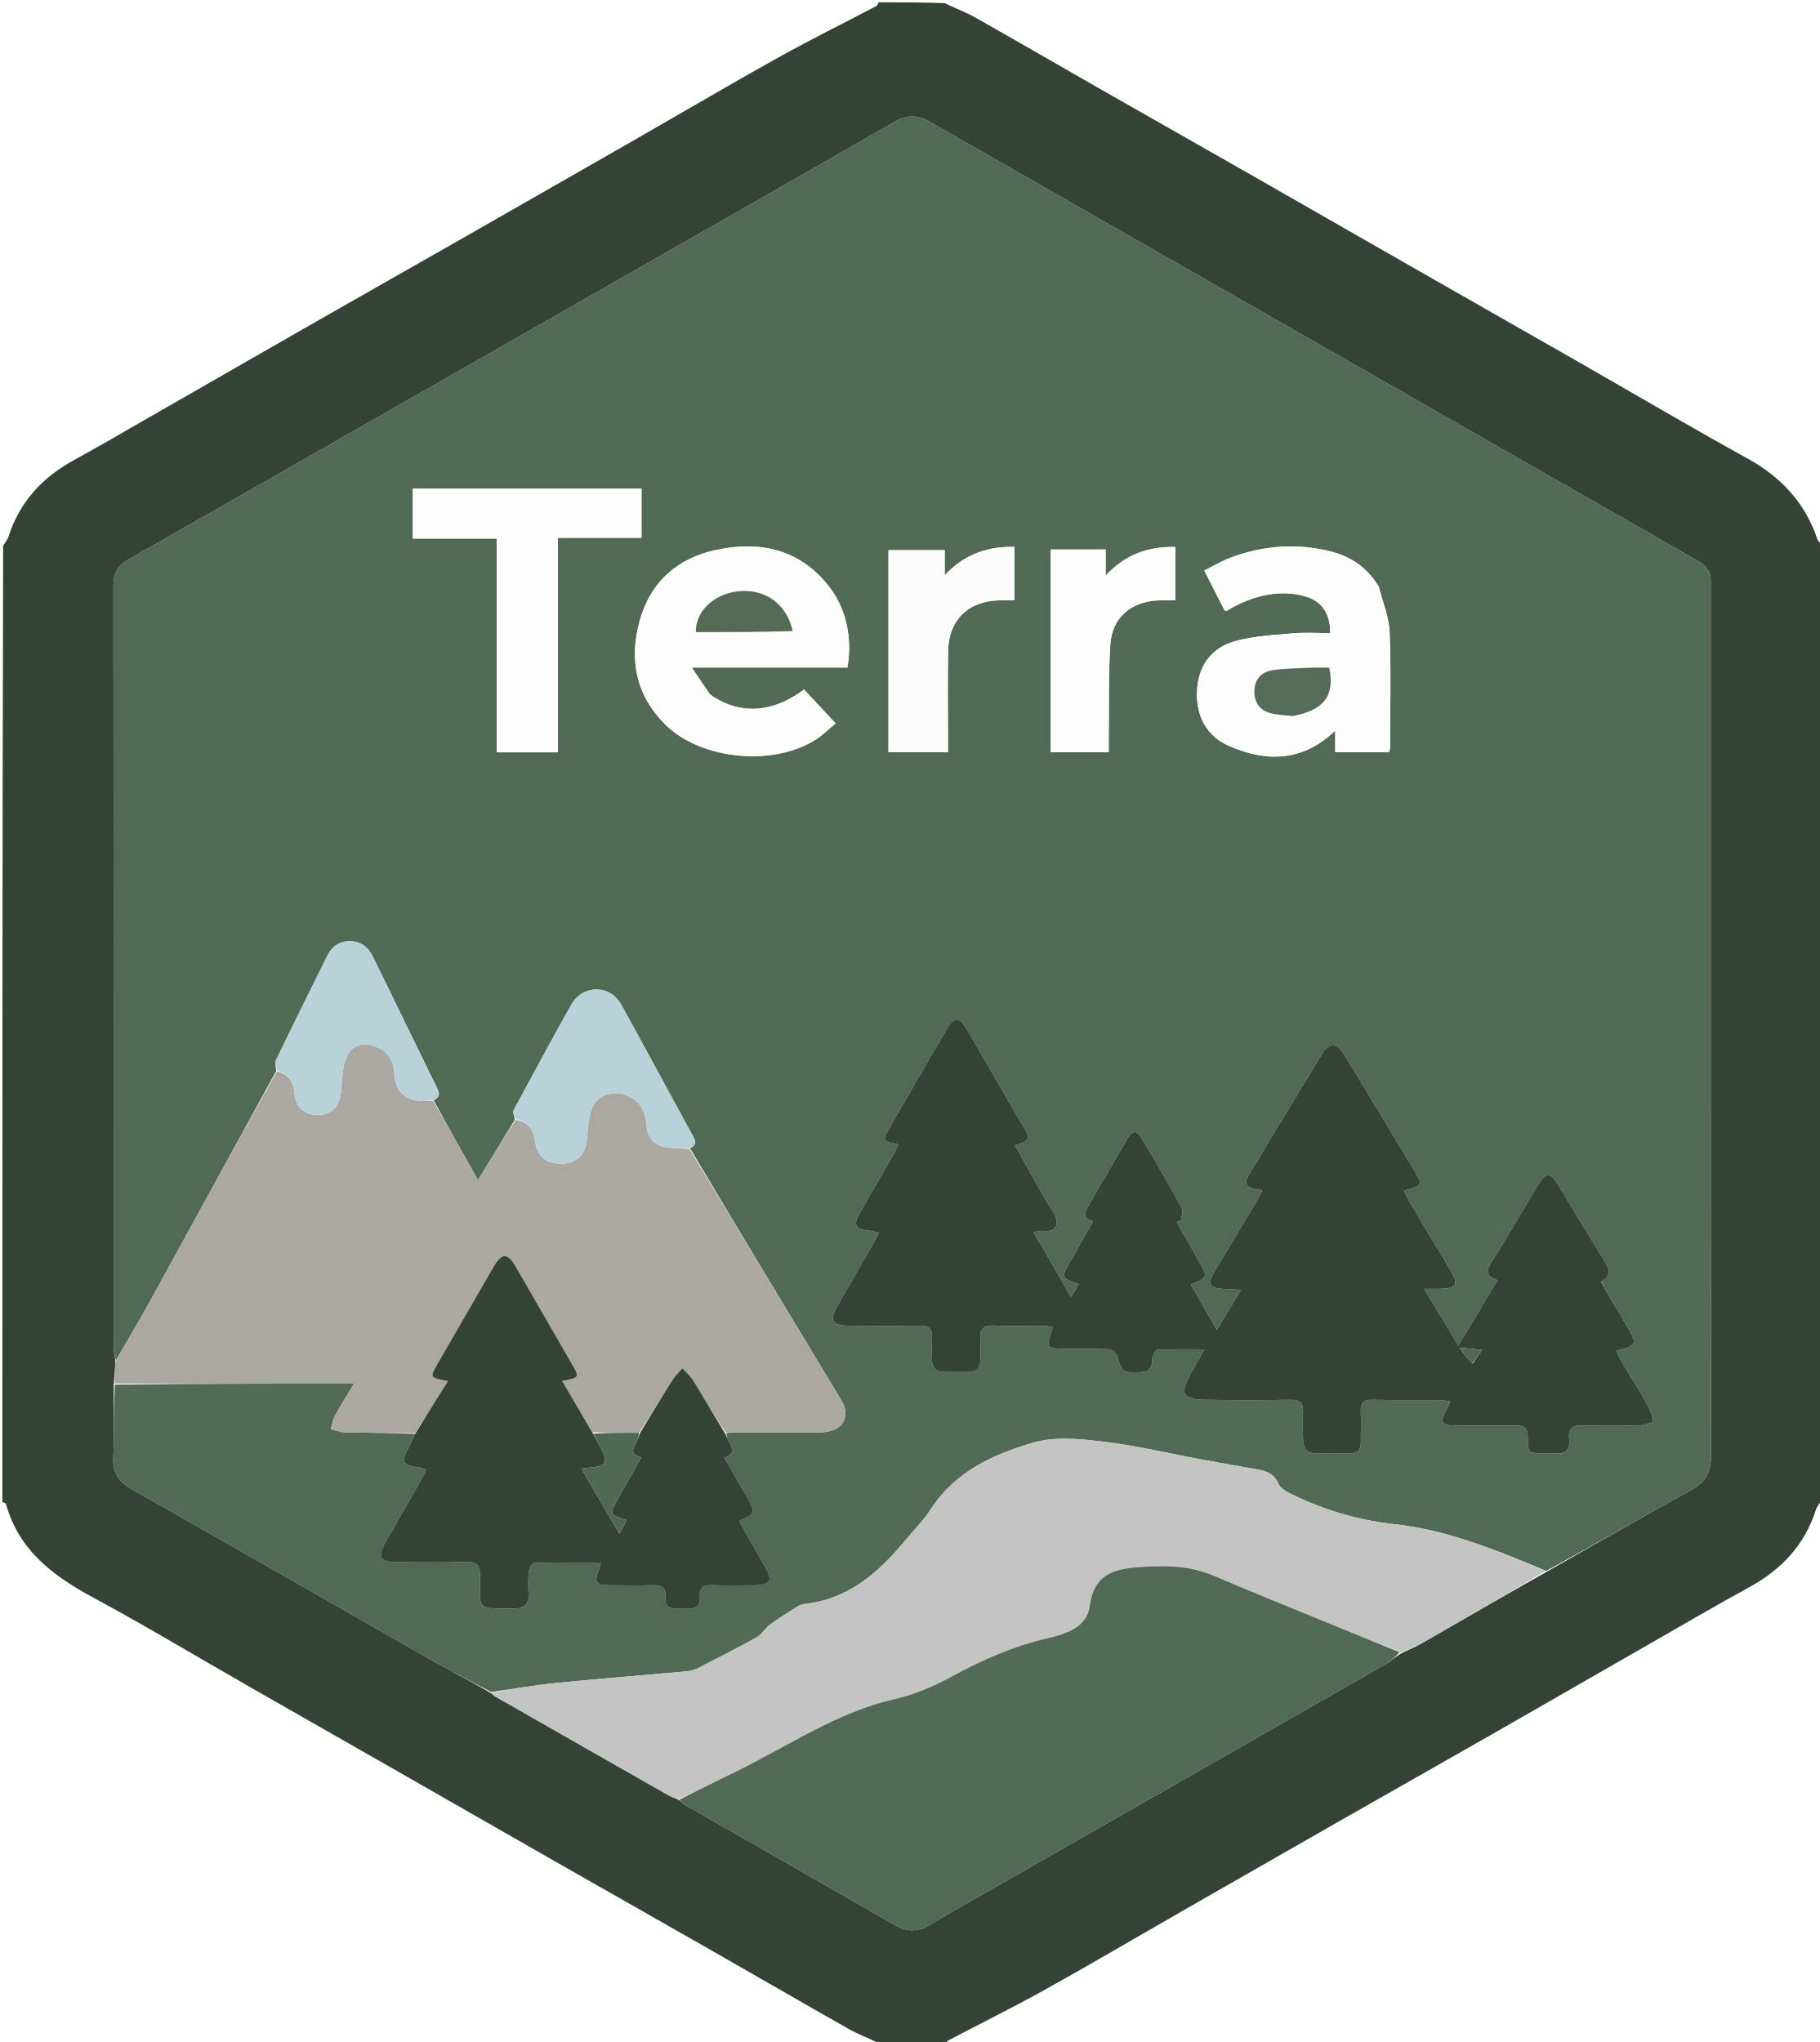
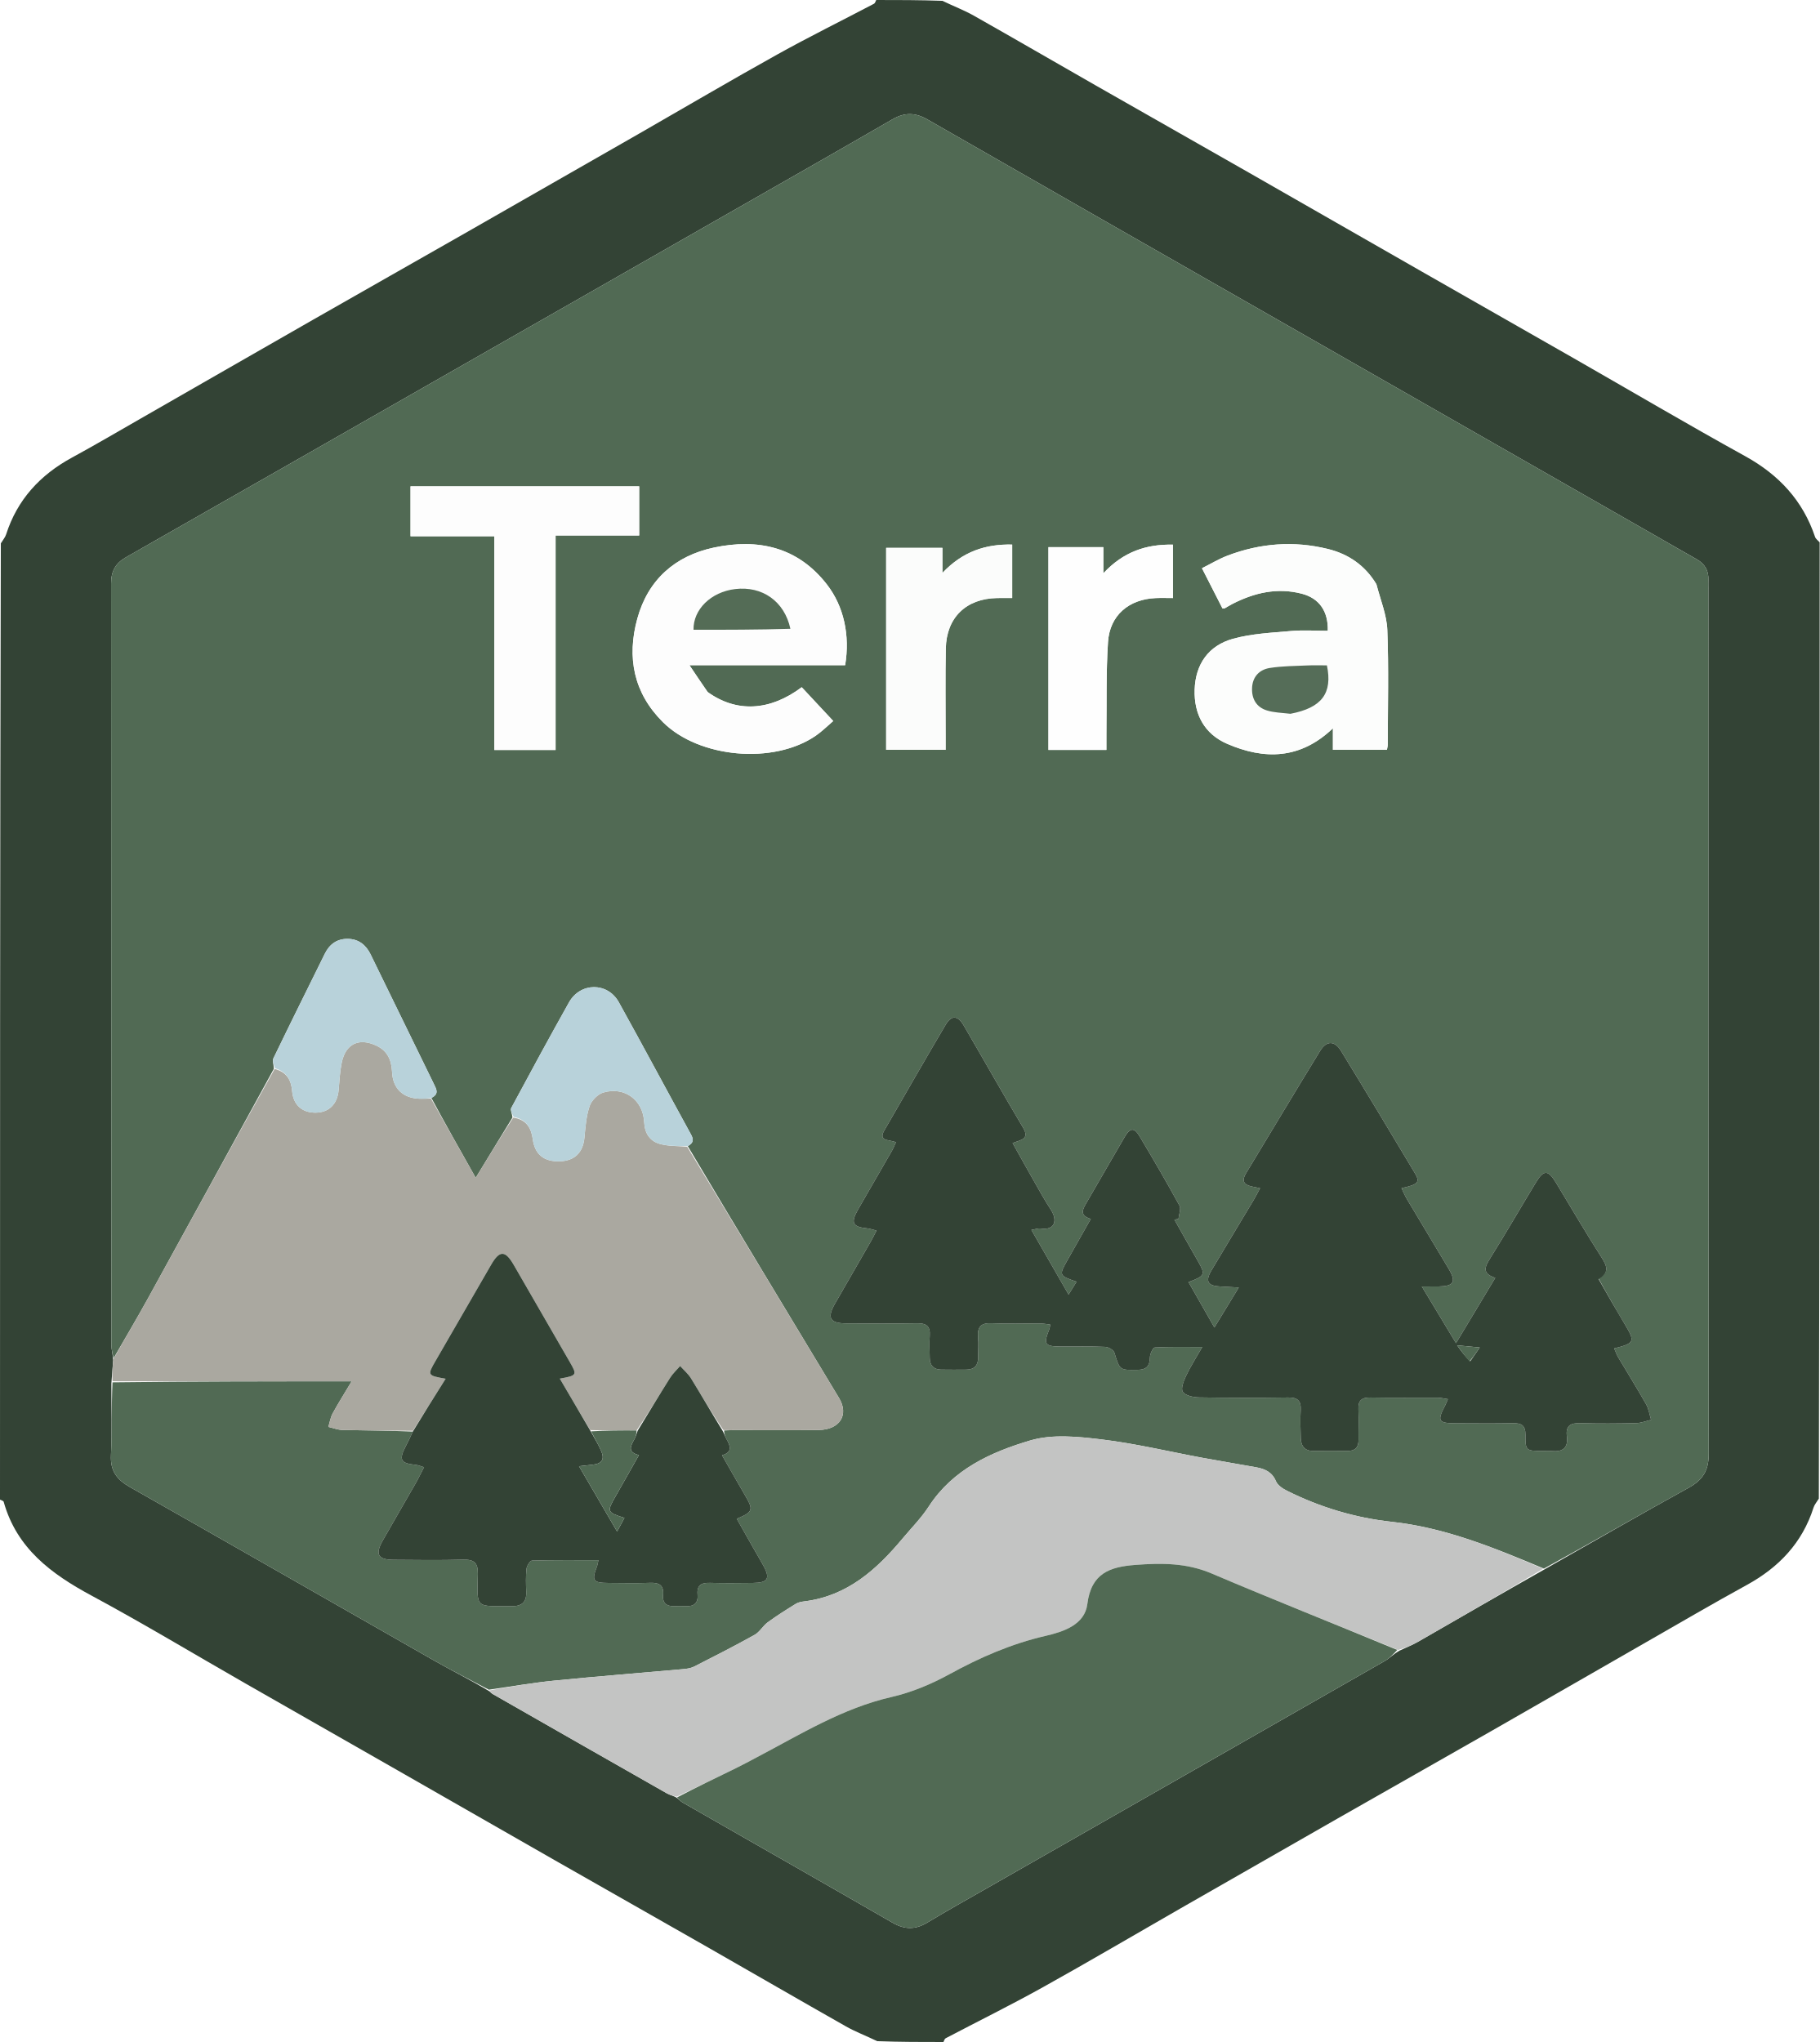
- <svg xmlns="http://www.w3.org/2000/svg" version="1.1" id="Layer_1" x="0px" y="0px" width="100%" viewBox="0 0 785 881" enable-background="new 0 0 785 881" xml:space="preserve">
+ <svg xmlns="http://www.w3.org/2000/svg" version="1.1" id="Layer_1" x="0px" y="0px" enable-background="new 0 0 785 881" xml:space="preserve" viewBox="1 1 785 881">
  <path fill="#334335" opacity="1" stroke="none" d=" M408,882   C398.646,882 389.292,882 379.425,881.639   C374.591,879.299 370.099,877.624 365.979,875.292   C346.053,864.008 326.247,852.515 306.362,841.16   C284.314,828.569 262.214,816.07 240.162,803.487   C217.535,790.577 194.944,777.604 172.327,764.678   C150.571,752.243 128.79,739.854 107.042,727.407   C84.865,714.713 62.959,701.517 40.472,689.4   C23.101,680.039 8.19,669.027 2.586,648.93   C2.468,648.506 1.547,648.305 1,648   C1,510.646 1,373.292 1.36,235.432   C2.369,233.817 3.251,232.782 3.634,231.587   C8.456,216.549 18.297,205.91 32.016,198.441   C42.071,192.966 51.948,187.162 61.884,181.469   C86.504,167.363 111.096,153.206 135.731,139.126   C157.775,126.527 179.874,114.025 201.925,101.439   C226.857,87.21 251.77,72.948 276.676,58.674   C296.543,47.287 316.274,35.656 336.283,24.525   C350.023,16.882 364.142,9.92 378.064,2.602   C378.529,2.358 378.695,1.547 379,1   C388.354,1 397.708,1 407.575,1.361   C412.408,3.701 416.898,5.381 421.021,7.71   C438.647,17.666 456.147,27.844 473.727,37.882   C495.775,50.471 517.871,62.978 539.919,75.566   C564.704,89.716 589.452,103.931 614.23,118.093   C636.13,130.609 658.061,143.07 679.957,155.593   C704.587,169.681 729.032,184.103 753.869,197.814   C768.385,205.828 778.714,216.894 784.013,232.633   C784.319,233.542 785.322,234.216 786,235   C786,372.354 786,509.708 785.64,647.568   C784.631,649.183 783.747,650.218 783.366,651.413   C778.506,666.655 768.406,677.233 754.561,684.823   C740.012,692.8 725.682,701.18 711.283,709.429   C688.965,722.215 666.69,735.075 644.359,747.837   C622.315,760.435 600.21,772.927 578.157,785.51   C555.53,798.42 532.925,811.371 510.325,824.328   C490.459,835.718 470.728,847.348 450.719,858.479   C436.979,866.121 422.859,873.082 408.937,880.399   C408.472,880.643 408.305,881.454 408,882  M293.2,776.791   C293.957,777.423 294.639,778.184 295.481,778.666   C325.68,795.958 355.929,813.163 386.072,830.552   C391.288,833.561 395.925,833.572 401.036,830.49   C409.445,825.419 418.022,820.624 426.553,815.754   C483.808,783.069 541.075,750.405 598.304,717.673   C600.389,716.481 602.115,714.659 604.774,713.14   C607.436,711.877 610.198,710.785 612.746,709.323   C630.859,698.925 648.929,688.451 667.699,677.86   C688.261,666.171 708.726,654.306 729.444,642.899   C735.568,639.527 738.148,635.471 738.137,628.291   C737.946,503.794 737.999,379.297 737.999,254.801   C737.999,253.634 737.948,252.465 737.999,251.301   C738.179,247.229 736.477,244.275 732.922,242.272   C726.971,238.919 721.068,235.482 715.138,232.092   C662.488,201.998 609.838,171.905 557.185,141.815   C505.112,112.056 453.016,82.337 400.994,52.488   C395.789,49.502 391.204,49.475 386.021,52.474   C361.798,66.489 337.475,80.331 313.176,94.216   C270.075,118.845 226.966,143.461 183.86,168.081   C141.042,192.537 98.241,217.022 55.383,241.406   C50.815,244.004 48.925,247.447 48.93,252.743   C49.025,362.24 48.996,471.737 49.043,581.234   C49.044,583.163 49.664,585.091 49.815,587.808   C49.574,590.833 49.333,593.858 49.05,597.834   C49.033,608.162 49.378,618.507 48.874,628.811   C48.54,635.649 51.432,639.401 57.141,642.636   C100.895,667.427 144.494,692.492 188.193,717.379   C195.966,721.806 203.984,725.802 212.086,730.67   C212.596,731.087 213.06,731.587 213.624,731.909   C238.665,746.222 263.709,760.53 288.783,774.785   C290.031,775.495 291.55,775.727 293.2,776.791  z" />
  <path fill="#516A54" opacity="1" stroke="none" d=" M211.888,729.997   C203.984,725.802 195.966,721.806 188.193,717.379   C144.494,692.492 100.895,667.427 57.141,642.636   C51.432,639.401 48.54,635.649 48.874,628.811   C49.378,618.507 49.033,608.162 49.532,597.396   C83.84,596.958 117.665,596.958 152.703,596.958   C149.485,602.347 146.841,606.509 144.494,610.832   C143.545,612.579 143.243,614.676 142.647,616.615   C144.668,617.076 146.681,617.893 148.711,617.94   C158.847,618.171 168.986,618.201 179.082,618.648   C178.075,620.923 177.143,622.867 176.14,624.775   C172.944,630.852 173.711,632.319 180.385,633.001   C181.431,633.108 182.44,633.571 183.932,634.006   C182.566,636.646 181.509,638.877 180.288,641.015   C175.582,649.253 170.783,657.438 166.097,665.689   C162.73,671.618 164.024,673.917 170.789,673.968   C180.78,674.044 190.778,674.187 200.761,673.905   C205.446,673.773 207.233,675.14 207.134,680.07   C206.831,695.277 205.787,693.892 221.667,693.989   C226.037,694.016 228.211,692.322 228.024,687.787   C227.887,684.462 227.787,681.102 228.142,677.809   C228.282,676.512 229.676,674.315 230.547,674.291   C239.957,674.036 249.377,674.132 259.16,674.132   C258.882,675.403 258.825,676.05 258.6,676.632   C256.155,682.958 256.755,683.906 263.429,683.951   C269.424,683.991 275.425,684.125 281.412,683.904   C285.349,683.759 287.457,684.884 287.05,689.207   C286.732,692.596 288.54,694.083 291.864,693.957   C293.526,693.894 295.197,693.876 296.858,693.965   C300.428,694.155 302.261,692.58 301.932,688.953   C301.563,684.867 303.62,683.802 307.323,683.913   C313.479,684.098 319.644,683.999 325.805,683.947   C332.281,683.893 333.395,682.036 330.33,676.495   C328.88,673.874 327.348,671.298 325.868,668.694   C323.53,664.578 321.204,660.456 318.837,656.271   C325.926,653.241 326.117,652.497 322.443,646.202   C319.18,640.61 315.987,634.977 312.477,628.862   C317.167,627.527 316.052,624.817 314.439,621.924   C313.797,620.772 313.406,619.48 313.37,618.171   C315.334,618.06 316.83,618.006 318.326,618.004   C330.297,617.994 342.269,618.12 354.238,617.95   C363.3,617.822 367.331,611.403 362.965,604.16   C341.171,568.004 319.302,531.892 297.713,495.495   C300.282,494.055 300.284,492.605 299.07,490.395   C288.657,471.429 278.469,452.339 267.978,433.418   C263.122,424.659 251.356,424.731 246.445,433.49   C237.982,448.584 229.728,463.797 221.542,479.044   C221.065,479.933 221.976,481.568 222.06,483.165   C216.841,491.73 211.802,499.985 206.212,509.143   C199.373,497.023 193.15,485.995 187.097,474.686   C190.516,473.022 189.283,470.932 188.226,468.771   C179.09,450.087 169.995,431.383 160.853,412.701   C158.877,408.662 155.689,406.131 151.072,406.059   C146.465,405.986 143.186,408.299 141.158,412.403   C133.716,427.468 126.237,442.516 118.928,457.646   C118.403,458.734 119.137,460.431 119.116,462.169   C100.99,495.258 83.072,528.044 65.054,560.774   C60.19,569.608 55.023,578.276 49.995,587.02   C49.664,585.091 49.044,583.163 49.043,581.234   C48.996,471.737 49.025,362.24 48.93,252.743   C48.925,247.447 50.815,244.004 55.383,241.406   C98.241,217.022 141.042,192.537 183.86,168.081   C226.966,143.461 270.075,118.845 313.176,94.216   C337.475,80.331 361.798,66.489 386.021,52.474   C391.204,49.475 395.789,49.502 400.994,52.488   C453.016,82.337 505.112,112.056 557.185,141.815   C609.838,171.905 662.488,201.998 715.138,232.092   C721.068,235.482 726.971,238.919 732.922,242.272   C736.477,244.275 738.179,247.229 737.999,251.301   C737.948,252.465 737.999,253.634 737.999,254.801   C737.999,379.297 737.946,503.794 738.137,628.291   C738.148,635.471 735.568,639.527 729.444,642.899   C708.726,654.306 688.261,666.171 667.042,677.76   C645.415,668.684 624.397,660.076 601.353,657.565   C585.563,655.845 570.408,651.275 556.141,644.141   C554.312,643.226 552.172,641.778 551.446,640.045   C549.772,636.052 546.658,634.729 542.946,634.052   C535.253,632.649 527.532,631.395 519.843,629.972   C505.299,627.28 490.855,623.791 476.202,622.024   C466.056,620.8 454.964,619.659 445.474,622.466   C428.5,627.488 412.093,634.903 401.678,650.944   C398.437,655.937 394.147,660.253 390.304,664.851   C379.112,678.245 366.55,689.509 348.251,691.86   C346.942,692.028 345.5,692.229 344.415,692.896   C340.272,695.441 336.146,698.04 332.224,700.908   C330.126,702.443 328.754,705.097 326.544,706.329   C317.974,711.107 309.224,715.565 300.476,720.013   C299.06,720.733 297.326,720.984 295.71,721.13   C277.144,722.799 258.556,724.246 240.008,726.097   C230.599,727.037 221.259,728.675 211.888,729.997  M690.56,552.489   C695.144,550.219 694.496,547.541 692.02,543.686   C685.18,533.039 678.821,522.085 672.245,511.269   C668.816,505.629 666.98,505.586 663.564,511.217   C656.997,522.039 650.66,533.004 643.951,543.737   C641.63,547.45 640.081,550.394 646.066,552.316   C640.458,561.647 635.114,570.536 629.122,580.505   C623.993,572.002 619.545,564.628 614.366,556.044   C617.865,556.044 619.661,556.068 621.456,556.04   C628.262,555.934 629.346,554.088 625.92,548.355   C619.939,538.346 613.912,528.366 607.944,518.35   C607.076,516.893 606.426,515.307 605.601,513.628   C612.689,512.088 613.697,511.03 611.53,507.406   C600.933,489.679 590.284,471.981 579.496,454.37   C576.774,449.925 573.253,449.91 570.533,454.345   C559.739,471.952 549.137,489.678 538.449,507.351   C536.692,510.257 537.454,512.057 540.721,512.834   C541.798,513.091 542.889,513.286 544.599,513.637   C543.53,515.614 542.744,517.207 541.834,518.726   C535.762,528.875 529.626,538.985 523.591,549.156   C520.833,553.804 522.028,555.812 527.464,556.044   C529.699,556.139 531.932,556.287 535.401,556.479   C531.71,562.54 528.622,567.611 524.892,573.739   C520.69,566.376 517.239,560.329 513.707,554.138   C520.968,551.448 521.119,550.887 517.678,544.933   C514.28,539.054 510.978,533.118 507.635,527.208   C508.221,527.097 508.808,526.987 509.395,526.877   C509.582,524.94 510.595,522.55 509.823,521.138   C504.306,511.061 498.503,501.137 492.62,491.266   C490.303,487.379 488.56,487.49 486.218,491.48   C480.736,500.814 475.384,510.224 469.926,519.573   C468.223,522.491 466.308,525.316 471.571,526.885   C468.098,533.03 464.935,538.683 461.717,544.305   C457.738,551.257 457.746,551.33 465.435,553.984   C464.422,555.615 463.479,557.134 461.986,559.539   C456.339,549.723 451.274,540.917 445.93,531.627   C447.921,531.291 448.918,530.871 449.83,531.01   C456.301,531.996 457.235,527.335 454.331,522.909   C451.594,518.737 449.196,514.338 446.718,510   C443.779,504.853 440.914,499.663 437.839,494.173   C441.227,492.766 445.384,492.612 442.351,487.523   C433.654,472.933 425.321,458.126 416.756,443.457   C414.188,439.059 411.488,438.84 408.965,443.104   C399.975,458.297 391.231,473.635 382.382,488.911   C380.969,491.351 381.683,492.638 384.421,493.014   C385.347,493.141 386.248,493.45 387.533,493.769   C386.829,495.275 386.366,496.484 385.729,497.594   C380.92,505.971 376.081,514.331 371.245,522.693   C367.844,528.572 368.722,530.355 375.273,530.991   C376.351,531.096 377.401,531.491 379.128,531.915   C378.157,533.78 377.471,535.22 376.68,536.6   C371.539,545.554 366.366,554.491 361.221,563.444   C357.685,569.596 358.969,571.928 366.025,571.971   C376.188,572.034 386.355,572.123 396.515,571.926   C400.541,571.849 402.413,573.084 402.088,577.328   C401.847,580.474 402.043,583.655 402.081,586.821   C402.119,590.009 403.667,591.848 406.943,591.903   C410.608,591.964 414.274,591.951 417.939,591.914   C421.475,591.877 423.022,589.938 422.987,586.508   C422.959,583.676 423.205,580.824 422.954,578.015   C422.557,573.56 424.082,571.676 428.824,571.904   C435.806,572.24 442.816,571.966 449.814,572.012   C451.199,572.021 452.583,572.303 454.079,572.472   C453.877,573.502 453.856,574.006 453.679,574.447   C451.062,581.005 451.659,581.917 458.737,581.952   C465.068,581.984 471.406,581.818 477.726,582.091   C479.143,582.152 481.376,583.406 481.739,584.575   C484.112,592.232 483.975,592.121 491.688,592.014   C495.557,591.96 497.018,590.418 497.075,586.618   C497.097,585.122 498.364,582.403 499.182,582.357   C505.555,582.001 511.957,582.16 519.658,582.16   C516.864,587.05 514.547,590.623 512.747,594.441   C511.711,596.64 510.324,599.987 511.252,601.45   C512.298,603.101 515.754,603.851 518.182,603.894   C531.007,604.122 543.841,604.128 556.668,603.934   C560.841,603.871 562.357,605.379 562.117,609.473   C561.884,613.456 562.026,617.469 562.151,621.464   C562.261,624.978 563.907,627.06 567.732,627.002   C572.563,626.929 577.396,626.939 582.227,626.999   C585.57,627.041 587.116,625.5 587.07,622.153   C587.011,617.822 587.242,613.481 587.025,609.16   C586.829,605.245 588.376,603.867 592.27,603.943   C601.93,604.133 611.596,603.983 621.26,604.031   C622.61,604.038 623.959,604.395 625.614,604.635   C625.068,605.929 624.856,606.555 624.551,607.132   C620.855,614.131 621.374,615.044 629.175,615.065   C637.339,615.087 645.506,615.189 653.667,615.021   C657.382,614.945 659.113,615.997 659.08,620.085   C659.025,626.859 659.363,626.967 666.213,627   C667.546,627.007 668.892,626.88 670.209,627.022   C675.015,627.54 677.638,625.831 676.954,620.623   C676.36,616.1 678.562,614.877 682.773,615.002   C690.764,615.241 698.769,615.175 706.763,615.001   C708.948,614.954 711.115,614.073 713.29,613.575   C712.583,611.304 712.246,608.824 711.102,606.801   C707.249,599.989 703.089,593.351 699.099,586.616   C698.404,585.443 697.962,584.119 697.357,582.763   C706.194,580.559 706.444,579.84 702.051,572.526   C698.194,566.104 694.459,559.61 690.56,552.489  M306.115,299.437   C303.807,296.001 301.499,292.565 298.43,287.998   C322.118,287.998 343.892,287.998 365.596,287.998   C367.741,275.105 365.045,262.603 357.732,253.171   C345.114,236.9 327.908,233.208 308.927,237.258   C292.256,240.816 280.548,251.122 275.94,267.892   C271.343,284.625 274.321,299.966 286.995,312.571   C302.614,328.106 334.806,330.921 352.943,318.4   C355.589,316.574 357.891,314.25 360.456,312.067   C355.542,306.798 351.176,302.117 346.867,297.496   C333.098,307.815 318.704,308.544 306.115,299.437  M594.692,252.888   C589.855,244.919 582.747,240.033 573.801,237.838   C559.136,234.241 544.706,235.35 530.641,240.684   C526.856,242.12 523.337,244.255 519.525,246.154   C522.745,252.465 525.603,258.066 528.387,263.523   C528.902,263.523 529.102,263.584 529.229,263.513   C530.385,262.869 531.502,262.151 532.678,261.548   C542.149,256.701 552.044,254.401 562.588,257.148   C570.119,259.11 574.042,264.721 573.814,273.158   C568.542,273.158 563.212,272.778 557.958,273.245   C549.547,273.994 540.925,274.367 532.87,276.611   C522.388,279.532 516.715,287.521 516.374,298.54   C516.046,309.158 520.558,317.639 530.362,321.894   C546.402,328.856 561.929,328.698 576.015,315.208   C576.015,318.674 576.015,321.552 576.015,324.502   C584.085,324.502 591.645,324.502 599.312,324.502   C599.474,323.552 599.678,322.915 599.679,322.277   C599.698,305.78 600.126,289.266 599.485,272.793   C599.233,266.33 596.578,259.961 594.692,252.888  M251.5,210.827   C227.044,210.827 202.588,210.827 178.096,210.827   C178.096,218.162 178.096,225.033 178.096,232.369   C190.245,232.369 201.998,232.369 214.26,232.369   C214.26,263.396 214.26,293.948 214.26,324.584   C223.211,324.584 231.635,324.584 240.68,324.584   C240.68,293.791 240.68,263.247 240.68,232.044   C253.154,232.044 265.021,232.044 276.747,232.044   C276.747,224.624 276.747,217.875 276.747,210.827   C268.446,210.827 260.473,210.827 251.5,210.827  M383.283,311.484   C383.283,315.769 383.283,320.054 383.283,324.508   C392.099,324.508 400.313,324.508 408.94,324.508   C408.94,322.371 408.939,320.57 408.94,318.769   C408.949,306.11 408.772,293.447 409.02,280.792   C409.282,267.401 417.822,259.215 431.221,259.016   C433.325,258.985 435.43,259.012 437.659,259.012   C437.659,251.122 437.659,243.715 437.659,235.948   C426.202,235.708 416.355,238.902 407.558,248.179   C407.558,243.486 407.558,240.409 407.558,237.358   C399.288,237.358 391.536,237.358 383.283,237.358   C383.283,261.93 383.283,286.21 383.283,311.484  M462.541,237.07   C459.447,237.07 456.354,237.07 453.289,237.07   C453.289,266.636 453.289,295.516 453.289,324.545   C461.646,324.545 469.709,324.545 478.303,324.545   C478.303,322.135 478.28,320.012 478.307,317.89   C478.476,304.585 478.13,291.246 478.993,277.986   C479.743,266.479 488.006,259.509 499.594,259.033   C502.028,258.932 504.469,259.018 507.006,259.018   C507.006,251.123 507.006,243.728 507.006,235.988   C495.48,235.754 485.659,239.038 476.98,248.34   C476.98,243.773 476.98,240.566 476.98,237.07   C472.132,237.07 467.828,237.07 462.541,237.07  z" />
  <path fill="#AAA8A0" opacity="1" stroke="none" d=" M179.124,618.301   C168.986,618.201 158.847,618.171 148.711,617.94   C146.681,617.893 144.668,617.076 142.647,616.615   C143.243,614.676 143.545,612.579 144.494,610.832   C146.841,606.509 149.485,602.347 152.703,596.958   C117.665,596.958 83.84,596.958 49.553,596.92   C49.333,593.858 49.574,590.833 49.905,587.414   C55.023,578.276 60.19,569.608 65.054,560.774   C83.072,528.044 100.99,495.258 119.465,462.201   C124.675,463.498 126.629,466.936 127.024,471.72   C127.519,477.731 131.367,481.112 137.193,481.044   C142.913,480.976 146.56,477.333 147.08,471.327   C147.423,467.355 147.624,463.334 148.425,459.446   C150.103,451.3 155.905,448.591 163.43,452.159   C168.204,454.422 169.906,458.426 170.136,463.485   C170.46,470.63 174.806,474.772 181.936,475.031   C183.597,475.091 185.264,474.993 186.928,474.968   C193.15,485.995 199.373,497.023 206.212,509.143   C211.802,499.985 216.841,491.73 222.417,483.194   C228.172,484.017 230.195,487.737 230.853,492.567   C231.737,499.059 235.66,502.259 242.48,502.043   C248.904,501.84 252.514,498.225 253.117,491.899   C253.556,487.289 253.892,482.533 255.36,478.211   C256.178,475.8 258.897,473.043 261.311,472.342   C270.518,469.672 278.442,475.644 278.902,485.203   C279.133,489.997 281.372,493.36 285.73,494.548   C289.472,495.569 293.537,495.405 297.459,495.765   C319.302,531.892 341.171,568.004 362.965,604.16   C367.331,611.403 363.3,617.822 354.238,617.95   C342.269,618.12 330.297,617.994 318.326,618.004   C316.83,618.006 315.334,618.06 313.072,617.99   C307.923,610.48 303.624,603.02 299.106,595.694   C297.879,593.705 295.992,592.123 294.409,590.354   C292.946,592.05 291.243,593.594 290.064,595.468   C285.322,603.003 280.742,610.64 275.631,618.165   C268.747,618.127 262.332,618.164 255.634,618.003   C251.118,610.555 246.886,603.305 242.503,595.797   C249.947,594.456 250.052,594.256 246.823,588.655   C238.754,574.66 230.686,560.666 222.594,546.685   C218.958,540.401 216.503,540.387 212.916,546.59   C204.915,560.427 196.938,574.279 188.922,588.107   C185.309,594.34 185.331,594.445 193.245,595.847   C188.41,603.535 183.767,610.918 179.124,618.301  z" />
  <path fill="#C3C4C3" opacity="1" stroke="none" d=" M211.987,730.334   C221.259,728.675 230.599,727.037 240.008,726.097   C258.556,724.246 277.144,722.799 295.71,721.13   C297.326,720.984 299.06,720.733 300.476,720.013   C309.224,715.565 317.974,711.107 326.544,706.329   C328.754,705.097 330.126,702.443 332.224,700.908   C336.146,698.04 340.272,695.441 344.415,692.896   C345.5,692.229 346.942,692.028 348.251,691.86   C366.55,689.509 379.112,678.245 390.304,664.851   C394.147,660.253 398.437,655.937 401.678,650.944   C412.093,634.903 428.5,627.488 445.474,622.466   C454.964,619.659 466.056,620.8 476.202,622.024   C490.855,623.791 505.299,627.28 519.843,629.972   C527.532,631.395 535.253,632.649 542.946,634.052   C546.658,634.729 549.772,636.052 551.446,640.045   C552.172,641.778 554.312,643.226 556.141,644.141   C570.408,651.275 585.563,655.845 601.353,657.565   C624.397,660.076 645.415,668.684 666.699,677.83   C648.929,688.451 630.859,698.925 612.746,709.323   C610.198,710.785 607.436,711.877 604.165,712.856   C576.897,701.707 550.122,691.114 523.635,679.844   C512.86,675.26 502.074,675.307 490.854,676.163   C479.801,677.007 471.748,679.698 470.075,693.074   C468.961,701.982 459.784,704.997 452.053,706.782   C437.292,710.193 423.772,716.096 410.548,723.344   C402.753,727.618 394.22,731.182 385.583,733.161   C364.479,737.995 346.442,749.208 327.705,759.061   C324.619,760.683 321.56,762.361 318.427,763.889   C309.95,768.023 301.44,772.089 292.942,776.182   C291.55,775.727 290.031,775.495 288.783,774.785   C263.709,760.53 238.665,746.222 213.624,731.909   C213.06,731.587 212.596,731.087 211.987,730.334  z" />
  <path fill="#516A54" opacity="1" stroke="none" d=" M293.071,776.487   C301.44,772.089 309.95,768.023 318.427,763.889   C321.56,762.361 324.619,760.683 327.705,759.061   C346.442,749.208 364.479,737.995 385.583,733.161   C394.22,731.182 402.753,727.618 410.548,723.344   C423.772,716.096 437.292,710.193 452.053,706.782   C459.784,704.997 468.961,701.982 470.075,693.074   C471.748,679.698 479.801,677.007 490.854,676.163   C502.074,675.307 512.86,675.26 523.635,679.844   C550.122,691.114 576.897,701.707 603.782,712.851   C602.115,714.659 600.389,716.481 598.304,717.673   C541.075,750.405 483.808,783.069 426.553,815.754   C418.022,820.624 409.445,825.419 401.036,830.49   C395.925,833.572 391.288,833.561 386.072,830.552   C355.929,813.163 325.68,795.958 295.481,778.666   C294.639,778.184 293.957,777.423 293.071,776.487  z" />
  <path fill="#334335" opacity="1" stroke="none" d=" M690.615,552.818   C694.459,559.61 698.194,566.104 702.051,572.526   C706.444,579.84 706.194,580.559 697.357,582.763   C697.962,584.119 698.404,585.443 699.099,586.616   C703.089,593.351 707.249,599.989 711.102,606.801   C712.246,608.824 712.583,611.304 713.29,613.575   C711.115,614.073 708.948,614.954 706.763,615.001   C698.769,615.175 690.764,615.241 682.773,615.002   C678.562,614.877 676.36,616.1 676.954,620.623   C677.638,625.831 675.015,627.54 670.209,627.022   C668.892,626.88 667.546,627.007 666.213,627   C659.363,626.967 659.025,626.859 659.08,620.085   C659.113,615.997 657.382,614.945 653.667,615.021   C645.506,615.189 637.339,615.087 629.175,615.065   C621.374,615.044 620.855,614.131 624.551,607.132   C624.856,606.555 625.068,605.929 625.614,604.635   C623.959,604.395 622.61,604.038 621.26,604.031   C611.596,603.983 601.93,604.133 592.27,603.943   C588.376,603.867 586.829,605.245 587.025,609.16   C587.242,613.481 587.011,617.822 587.07,622.153   C587.116,625.5 585.57,627.041 582.227,626.999   C577.396,626.939 572.563,626.929 567.732,627.002   C563.907,627.06 562.261,624.978 562.151,621.464   C562.026,617.469 561.884,613.456 562.117,609.473   C562.357,605.379 560.841,603.871 556.668,603.934   C543.841,604.128 531.007,604.122 518.182,603.894   C515.754,603.851 512.298,603.101 511.252,601.45   C510.324,599.987 511.711,596.64 512.747,594.441   C514.547,590.623 516.864,587.05 519.658,582.16   C511.957,582.16 505.555,582.001 499.182,582.357   C498.364,582.403 497.097,585.122 497.075,586.618   C497.018,590.418 495.557,591.96 491.688,592.014   C483.975,592.121 484.112,592.232 481.739,584.575   C481.376,583.406 479.143,582.152 477.726,582.091   C471.406,581.818 465.068,581.984 458.737,581.952   C451.659,581.917 451.062,581.005 453.679,574.447   C453.856,574.006 453.877,573.502 454.079,572.472   C452.583,572.303 451.199,572.021 449.814,572.012   C442.816,571.966 435.806,572.24 428.824,571.904   C424.082,571.676 422.557,573.56 422.954,578.015   C423.205,580.824 422.959,583.676 422.987,586.508   C423.022,589.938 421.475,591.877 417.939,591.914   C414.274,591.951 410.608,591.964 406.943,591.903   C403.667,591.848 402.119,590.009 402.081,586.821   C402.043,583.655 401.847,580.474 402.088,577.328   C402.413,573.084 400.541,571.849 396.515,571.926   C386.355,572.123 376.188,572.034 366.025,571.971   C358.969,571.928 357.685,569.596 361.221,563.444   C366.366,554.491 371.539,545.554 376.68,536.6   C377.471,535.22 378.157,533.78 379.128,531.915   C377.401,531.491 376.351,531.096 375.273,530.991   C368.722,530.355 367.844,528.572 371.245,522.693   C376.081,514.331 380.92,505.971 385.729,497.594   C386.366,496.484 386.829,495.275 387.533,493.769   C386.248,493.45 385.347,493.141 384.421,493.014   C381.683,492.638 380.969,491.351 382.382,488.911   C391.231,473.635 399.975,458.297 408.965,443.104   C411.488,438.84 414.188,439.059 416.756,443.457   C425.321,458.126 433.654,472.933 442.351,487.523   C445.384,492.612 441.227,492.766 437.839,494.173   C440.914,499.663 443.779,504.853 446.718,510   C449.196,514.338 451.594,518.737 454.331,522.909   C457.235,527.335 456.301,531.996 449.83,531.01   C448.918,530.871 447.921,531.291 445.93,531.627   C451.274,540.917 456.339,549.723 461.986,559.539   C463.479,557.134 464.422,555.615 465.435,553.984   C457.746,551.33 457.738,551.257 461.717,544.305   C464.935,538.683 468.098,533.03 471.571,526.885   C466.308,525.316 468.223,522.491 469.926,519.573   C475.384,510.224 480.736,500.814 486.218,491.48   C488.56,487.49 490.303,487.379 492.62,491.266   C498.503,501.137 504.306,511.061 509.823,521.138   C510.595,522.55 509.582,524.94 509.395,526.877   C508.808,526.987 508.221,527.097 507.635,527.208   C510.978,533.118 514.28,539.054 517.678,544.933   C521.119,550.887 520.968,551.448 513.707,554.138   C517.239,560.329 520.69,566.376 524.892,573.739   C528.622,567.611 531.71,562.54 535.401,556.479   C531.932,556.287 529.699,556.139 527.464,556.044   C522.028,555.812 520.833,553.804 523.591,549.156   C529.626,538.985 535.762,528.875 541.834,518.726   C542.744,517.207 543.53,515.614 544.599,513.637   C542.889,513.286 541.798,513.091 540.721,512.834   C537.454,512.057 536.692,510.257 538.449,507.351   C549.137,489.678 559.739,471.952 570.533,454.345   C573.253,449.91 576.774,449.925 579.496,454.37   C590.284,471.981 600.933,489.679 611.53,507.406   C613.697,511.03 612.689,512.088 605.601,513.628   C606.426,515.307 607.076,516.893 607.944,518.35   C613.912,528.366 619.939,538.346 625.92,548.355   C629.346,554.088 628.262,555.934 621.456,556.04   C619.661,556.068 617.865,556.044 614.366,556.044   C619.545,564.628 623.993,572.002 629.122,580.505   C635.114,570.536 640.458,561.647 646.066,552.316   C640.081,550.394 641.63,547.45 643.951,543.737   C650.66,533.004 656.997,522.039 663.564,511.217   C666.98,505.586 668.816,505.629 672.245,511.269   C678.821,522.085 685.18,533.039 692.02,543.686   C694.496,547.541 695.144,550.219 690.615,552.818  M635.258,588.32   C636.451,586.593 637.644,584.866 639.374,582.361   C635.663,582.007 633.299,581.781 629.616,581.43   C631.709,584.333 633.163,586.349 635.258,588.32  z" />
  <path fill="#334335" opacity="1" stroke="none" d=" M179.082,618.648   C183.767,610.918 188.41,603.535 193.245,595.847   C185.331,594.445 185.309,594.34 188.922,588.107   C196.938,574.279 204.915,560.427 212.916,546.59   C216.503,540.387 218.958,540.401 222.594,546.685   C230.686,560.666 238.754,574.66 246.823,588.655   C250.052,594.256 249.947,594.456 242.503,595.797   C246.886,603.305 251.118,610.555 255.721,618.341   C257.497,621.517 259.05,624.091 260.271,626.814   C261.957,630.571 260.748,632.491 256.706,632.927   C255.02,633.109 253.335,633.308 250.797,633.596   C256.424,643.257 261.528,652.018 267.214,661.78   C268.717,658.986 269.529,657.477 270.389,655.878   C262.836,653.496 262.746,653.193 266.505,646.658   C269.814,640.909 273.05,635.117 276.639,628.776   C271.434,627.519 273.11,624.763 274.682,621.923   C275.313,620.783 275.638,619.473 276.102,618.24   C280.742,610.64 285.322,603.003 290.064,595.468   C291.243,593.594 292.946,592.05 294.409,590.354   C295.992,592.123 297.879,593.705 299.106,595.694   C303.624,603.02 307.923,610.48 312.603,618.071   C313.406,619.48 313.797,620.772 314.439,621.924   C316.052,624.817 317.167,627.527 312.477,628.862   C315.987,634.977 319.18,640.61 322.443,646.202   C326.117,652.497 325.926,653.241 318.837,656.271   C321.204,660.456 323.53,664.578 325.868,668.694   C327.348,671.298 328.88,673.874 330.33,676.495   C333.395,682.036 332.281,683.893 325.805,683.947   C319.644,683.999 313.479,684.098 307.323,683.913   C303.62,683.802 301.563,684.867 301.932,688.953   C302.261,692.58 300.428,694.155 296.858,693.965   C295.197,693.876 293.526,693.894 291.864,693.957   C288.54,694.083 286.732,692.596 287.05,689.207   C287.457,684.884 285.349,683.759 281.412,683.904   C275.425,684.125 269.424,683.991 263.429,683.951   C256.755,683.906 256.155,682.958 258.6,676.632   C258.825,676.05 258.882,675.403 259.16,674.132   C249.377,674.132 239.957,674.036 230.547,674.291   C229.676,674.315 228.282,676.512 228.142,677.809   C227.787,681.102 227.887,684.462 228.024,687.787   C228.211,692.322 226.037,694.016 221.667,693.989   C205.787,693.892 206.831,695.277 207.134,680.07   C207.233,675.14 205.446,673.773 200.761,673.905   C190.778,674.187 180.78,674.044 170.789,673.968   C164.024,673.917 162.73,671.618 166.097,665.689   C170.783,657.438 175.582,649.253 180.288,641.015   C181.509,638.877 182.566,636.646 183.932,634.006   C182.44,633.571 181.431,633.108 180.385,633.001   C173.711,632.319 172.944,630.852 176.14,624.775   C177.143,622.867 178.075,620.923 179.082,618.648  z" />
  <path fill="#FDFDFD" opacity="1" stroke="none" d=" M306.398,299.667   C318.704,308.544 333.098,307.815 346.867,297.496   C351.176,302.117 355.542,306.798 360.456,312.067   C357.891,314.25 355.589,316.574 352.943,318.4   C334.806,330.921 302.614,328.106 286.995,312.571   C274.321,299.966 271.343,284.625 275.94,267.892   C280.548,251.122 292.256,240.816 308.927,237.258   C327.908,233.208 345.114,236.9 357.732,253.171   C365.045,262.603 367.741,275.105 365.596,287.998   C343.892,287.998 322.118,287.998 298.43,287.998   C301.499,292.565 303.807,296.001 306.398,299.667  M342.088,271.854   C339.42,260.411 329.825,253.726 318.113,255.147   C307.679,256.413 300.018,263.963 300.184,272.712   C314.08,272.712 327.973,272.712 342.088,271.854  z" />
  <path fill="#FCFDFC" opacity="1" stroke="none" d=" M594.855,253.218   C596.578,259.961 599.233,266.33 599.485,272.793   C600.126,289.266 599.698,305.78 599.679,322.277   C599.678,322.915 599.474,323.552 599.312,324.502   C591.645,324.502 584.085,324.502 576.015,324.502   C576.015,321.552 576.015,318.674 576.015,315.208   C561.929,328.698 546.402,328.856 530.362,321.894   C520.558,317.639 516.046,309.158 516.374,298.54   C516.715,287.521 522.388,279.532 532.87,276.611   C540.925,274.367 549.547,273.994 557.958,273.245   C563.212,272.778 568.542,273.158 573.814,273.158   C574.042,264.721 570.119,259.11 562.588,257.148   C552.044,254.401 542.149,256.701 532.678,261.548   C531.502,262.151 530.385,262.869 529.229,263.513   C529.102,263.584 528.902,263.523 528.387,263.523   C525.603,258.066 522.745,252.465 519.525,246.154   C523.337,244.255 526.856,242.12 530.641,240.684   C544.706,235.35 559.136,234.241 573.801,237.838   C582.747,240.033 589.855,244.919 594.855,253.218  M558.121,308.936   C571.241,306.368 575.934,300.129 573.432,288.07   C570.72,288.07 567.914,287.962 565.12,288.093   C559.647,288.349 554.116,288.331 548.733,289.198   C544.268,289.917 541.334,293.008 541.136,297.841   C540.946,302.49 543.003,306.088 547.479,307.495   C550.583,308.471 553.981,308.515 558.121,308.936  z" />
  <path fill="#FDFDFD" opacity="1" stroke="none" d=" M252,210.827   C260.473,210.827 268.446,210.827 276.747,210.827   C276.747,217.875 276.747,224.624 276.747,232.044   C265.021,232.044 253.154,232.044 240.68,232.044   C240.68,263.247 240.68,293.791 240.68,324.584   C231.635,324.584 223.211,324.584 214.26,324.584   C214.26,293.948 214.26,263.396 214.26,232.369   C201.998,232.369 190.245,232.369 178.096,232.369   C178.096,225.033 178.096,218.162 178.096,210.827   C202.588,210.827 227.044,210.827 252,210.827  z" />
  <path fill="#FBFCFB" opacity="1" stroke="none" d=" M383.283,310.987   C383.283,286.21 383.283,261.93 383.283,237.358   C391.536,237.358 399.288,237.358 407.558,237.358   C407.558,240.409 407.558,243.486 407.558,248.179   C416.355,238.902 426.202,235.708 437.659,235.948   C437.659,243.715 437.659,251.122 437.659,259.012   C435.43,259.012 433.325,258.985 431.221,259.016   C417.822,259.215 409.282,267.401 409.02,280.792   C408.772,293.447 408.949,306.11 408.94,318.769   C408.939,320.57 408.94,322.371 408.94,324.508   C400.313,324.508 392.099,324.508 383.283,324.508   C383.283,320.054 383.283,315.769 383.283,310.987  z" />
  <path fill="#B8D2DA" opacity="1" stroke="none" d=" M297.713,495.495   C293.537,495.405 289.472,495.569 285.73,494.548   C281.372,493.36 279.133,489.997 278.902,485.203   C278.442,475.644 270.518,469.672 261.311,472.342   C258.897,473.043 256.178,475.8 255.36,478.211   C253.892,482.533 253.556,487.289 253.117,491.899   C252.514,498.225 248.904,501.84 242.48,502.043   C235.66,502.259 231.737,499.059 230.853,492.567   C230.195,487.737 228.172,484.017 222.598,482.885   C221.976,481.568 221.065,479.933 221.542,479.044   C229.728,463.797 237.982,448.584 246.445,433.49   C251.356,424.731 263.122,424.659 267.978,433.418   C278.469,452.339 288.657,471.429 299.07,490.395   C300.284,492.605 300.282,494.055 297.713,495.495  z" />
  <path fill="#FEFEFE" opacity="1" stroke="none" d=" M463.032,237.07   C467.828,237.07 472.132,237.07 476.98,237.07   C476.98,240.566 476.98,243.773 476.98,248.34   C485.659,239.038 495.48,235.754 507.006,235.988   C507.006,243.728 507.006,251.123 507.006,259.018   C504.469,259.018 502.028,258.932 499.594,259.033   C488.006,259.509 479.743,266.479 478.993,277.986   C478.13,291.246 478.476,304.585 478.307,317.89   C478.28,320.012 478.303,322.135 478.303,324.545   C469.709,324.545 461.646,324.545 453.289,324.545   C453.289,295.516 453.289,266.636 453.289,237.07   C456.354,237.07 459.447,237.07 463.032,237.07  z" />
  <path fill="#B8D2DA" opacity="1" stroke="none" d=" M187.097,474.686   C185.264,474.993 183.597,475.091 181.936,475.031   C174.806,474.772 170.46,470.63 170.136,463.485   C169.906,458.426 168.204,454.422 163.43,452.159   C155.905,448.591 150.103,451.3 148.425,459.446   C147.624,463.334 147.423,467.355 147.08,471.327   C146.56,477.333 142.913,480.976 137.193,481.044   C131.367,481.112 127.519,477.731 127.024,471.72   C126.629,466.936 124.675,463.498 119.635,461.876   C119.137,460.431 118.403,458.734 118.928,457.646   C126.237,442.516 133.716,427.468 141.158,412.403   C143.186,408.299 146.465,405.986 151.072,406.059   C155.689,406.131 158.877,408.662 160.853,412.701   C169.995,431.383 179.09,450.087 188.226,468.771   C189.283,470.932 190.516,473.022 187.097,474.686  z" />
  <path fill="#506953" opacity="1" stroke="none" d=" M275.631,618.165   C275.638,619.473 275.313,620.783 274.682,621.923   C273.11,624.763 271.434,627.519 276.639,628.776   C273.05,635.117 269.814,640.909 266.505,646.658   C262.746,653.193 262.836,653.496 270.389,655.878   C269.529,657.477 268.717,658.986 267.214,661.78   C261.528,652.018 256.424,643.257 250.797,633.596   C253.335,633.308 255.02,633.109 256.706,632.927   C260.748,632.491 261.957,630.571 260.271,626.814   C259.05,624.091 257.497,621.517 256.005,618.539   C262.332,618.164 268.747,618.127 275.631,618.165  z" />
  <path fill="#516A54" opacity="1" stroke="none" d=" M634.937,588.343   C633.163,586.349 631.709,584.333 629.616,581.43   C633.299,581.781 635.663,582.007 639.374,582.361   C637.644,584.866 636.451,586.593 634.937,588.343  z" />
  <path fill="#546C56" opacity="1" stroke="none" d=" M341.977,272.283   C327.973,272.712 314.08,272.712 300.184,272.712   C300.018,263.963 307.679,256.413 318.113,255.147   C329.825,253.726 339.42,260.411 341.977,272.283  z" />
  <path fill="#556D58" opacity="1" stroke="none" d=" M557.684,308.956   C553.981,308.515 550.583,308.471 547.479,307.495   C543.003,306.088 540.946,302.49 541.136,297.841   C541.334,293.008 544.268,289.917 548.733,289.198   C554.116,288.331 559.647,288.349 565.12,288.093   C567.914,287.962 570.72,288.07 573.432,288.07   C575.934,300.129 571.241,306.368 557.684,308.956  z" />
</svg>
